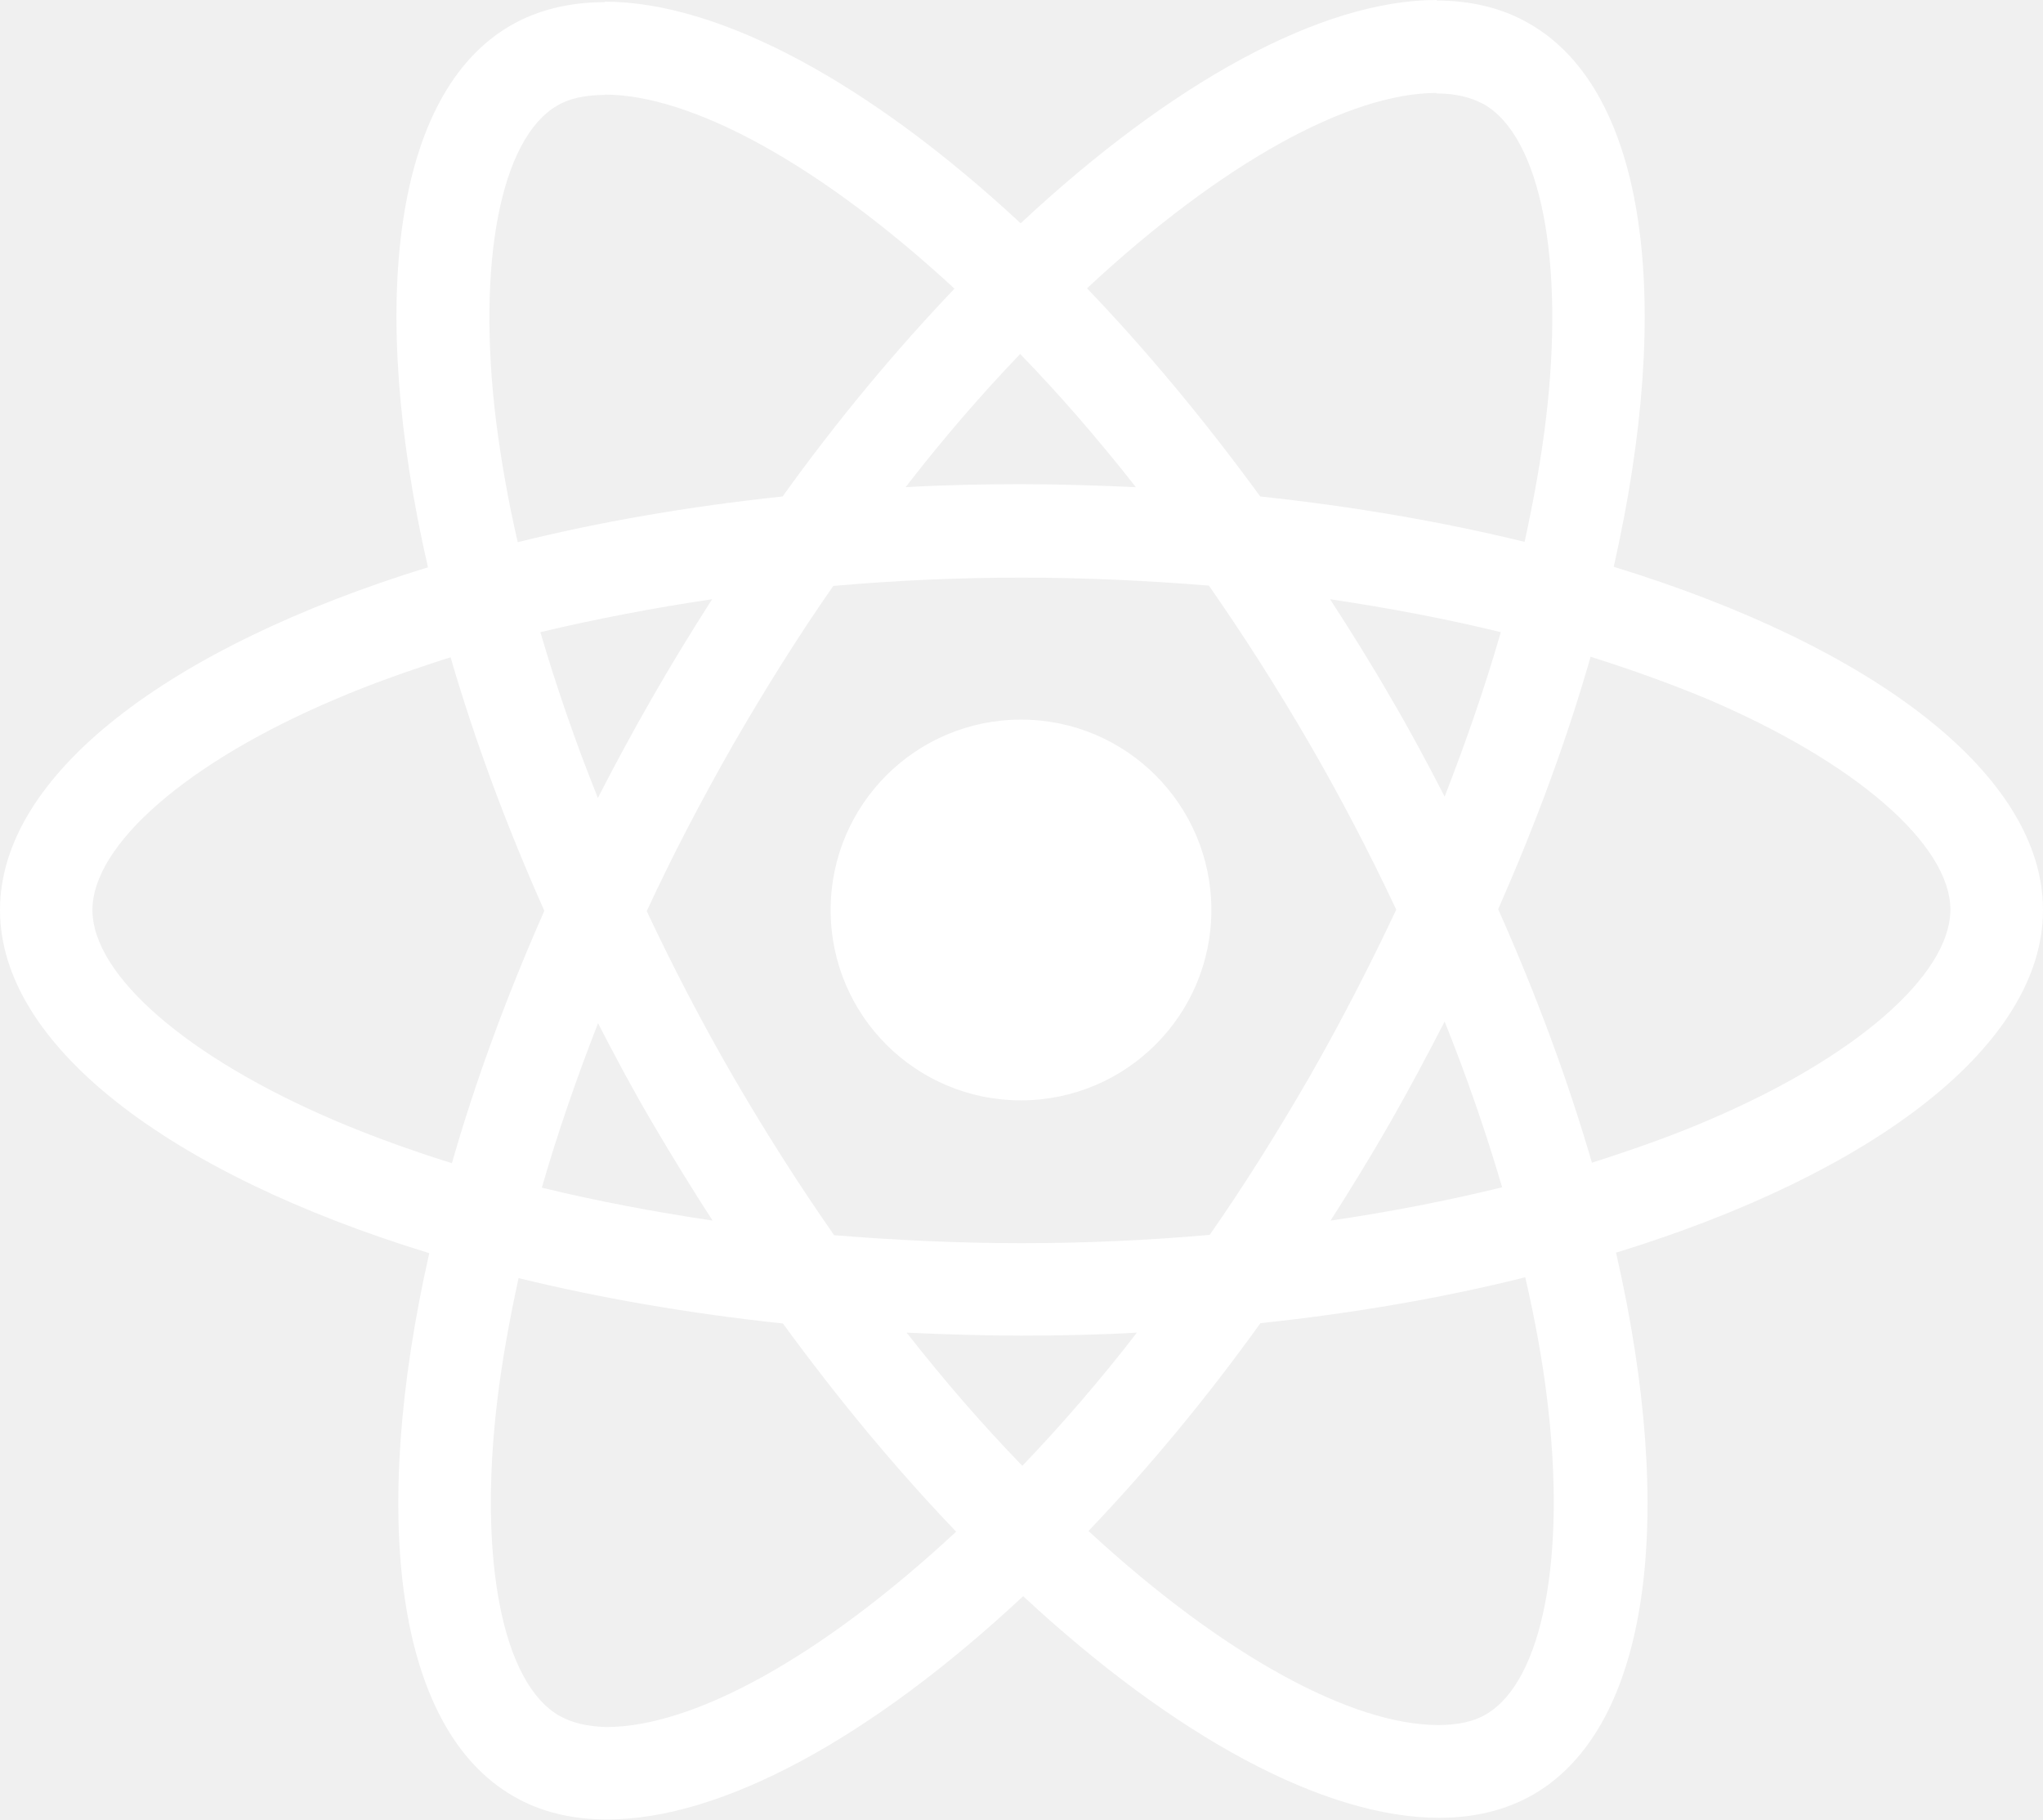
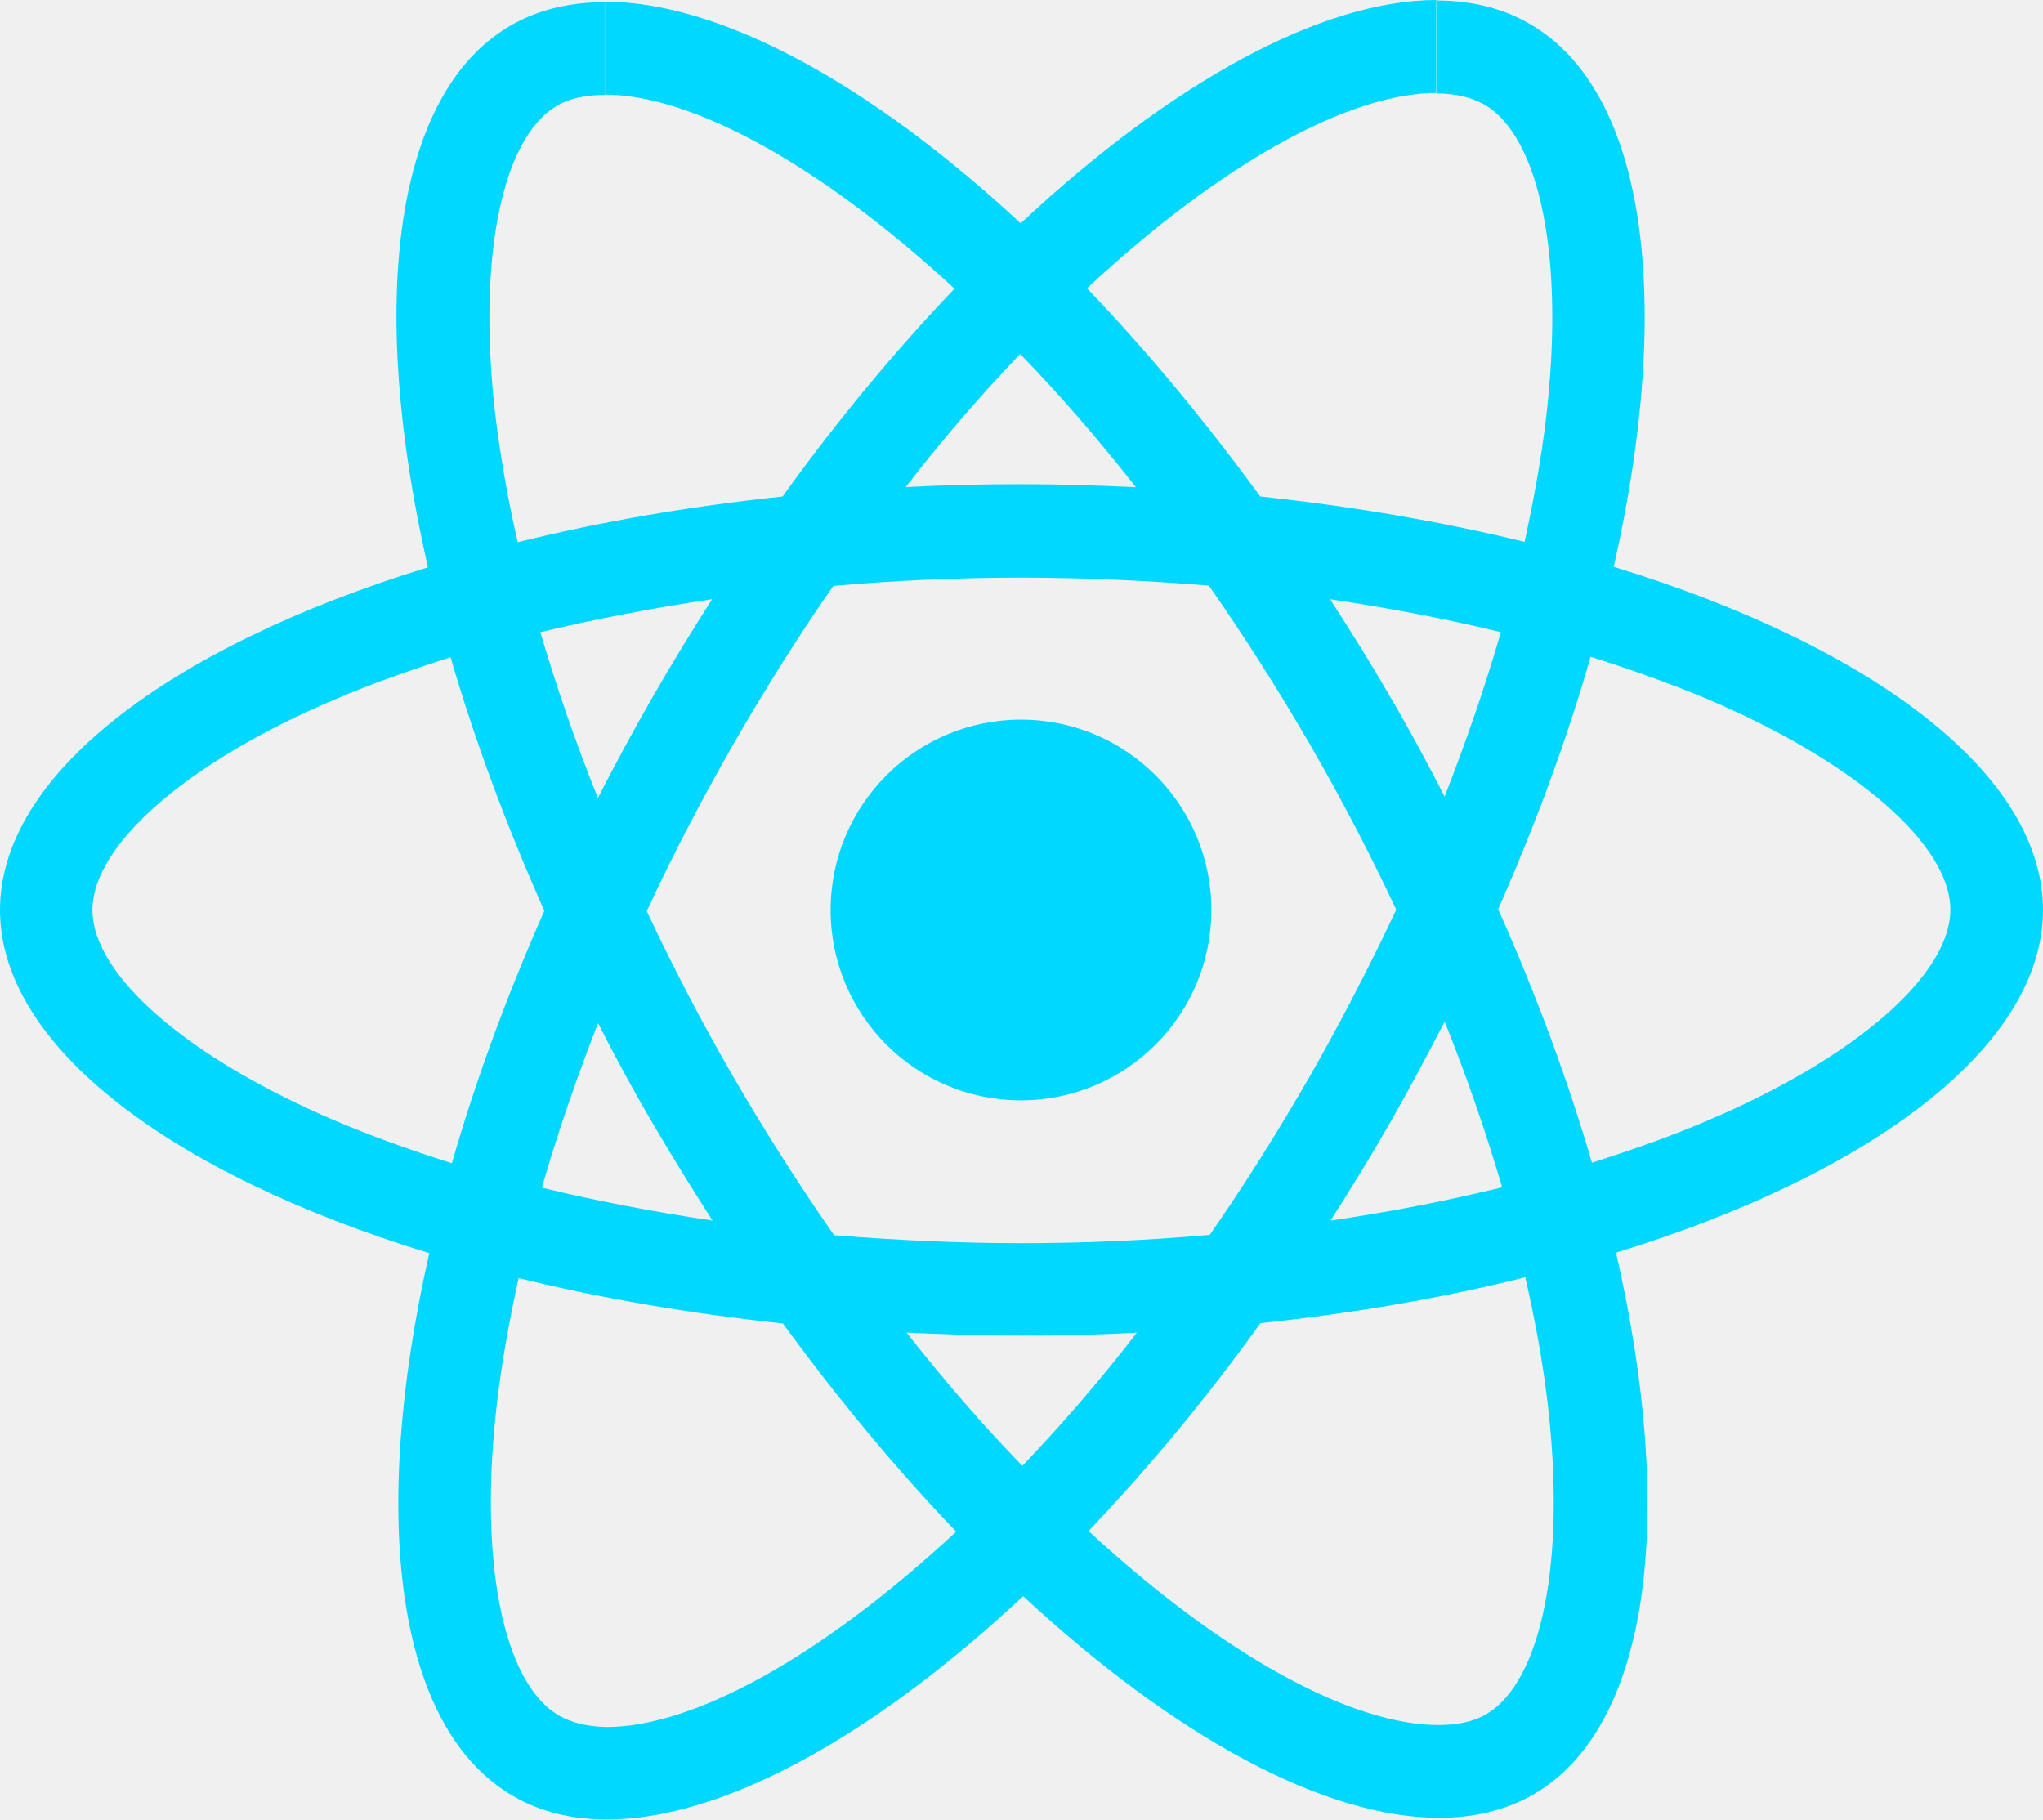
<svg xmlns="http://www.w3.org/2000/svg" version="1.1" id="Layer_1" x="0px" y="0px" viewBox="0 0 122.88 109.43" style="enable-background:new 0 0 122.88 109.43" xml:space="preserve">
-   <style type="text/css">
-             
-             .st0{fill:#FFFFFF;}
-             .st1{fill:url(#SVGID_1_);fill-opacity:0.8;}
-             .st2{fill:#FFFFFF;}
-             .st3{fill:#FFFFFF;}
-             
-         </style>
+   <style type="text/css">.st0{fill-rule:evenodd;clip-rule:evenodd;fill:#00D8FF;}</style>
  <g>
    <path class="st0" d="M122.88,54.73c0-8.14-10.19-15.85-25.82-20.64c3.61-15.93,2-28.6-5.06-32.66c-1.63-0.95-3.53-1.4-5.61-1.4 v5.59c1.15,0,2.08,0.23,2.86,0.65c3.41,1.95,4.88,9.39,3.73,18.96c-0.28,2.35-0.73,4.83-1.28,7.36c-4.91-1.2-10.27-2.13-15.9-2.73 c-3.38-4.63-6.89-8.84-10.42-12.52C73.54,9.74,81.2,5.59,86.41,5.59V0l0,0c-6.89,0-15.9,4.91-25.02,13.43 C52.27,4.96,43.26,0.1,36.37,0.1v5.59c5.18,0,12.87,4.13,21.04,11.67c-3.51,3.68-7.01,7.86-10.34,12.5 c-5.66,0.6-11.02,1.53-15.93,2.75c-0.58-2.5-1-4.93-1.3-7.26c-1.18-9.57,0.28-17.01,3.66-18.99c0.75-0.45,1.73-0.65,2.88-0.65V0.13 l0,0c-2.1,0-4.01,0.45-5.66,1.4c-7.04,4.06-8.62,16.71-4.98,32.59C10.14,38.92,0,46.61,0,54.73c0,8.14,10.19,15.85,25.82,20.64 c-3.61,15.93-2,28.6,5.06,32.66c1.63,0.95,3.53,1.4,5.64,1.4c6.89,0,15.9-4.91,25.02-13.43c9.12,8.47,18.13,13.33,25.02,13.33 c2.1,0,4.01-0.45,5.66-1.4c7.04-4.06,8.62-16.71,4.98-32.59C112.74,70.56,122.88,62.84,122.88,54.73L122.88,54.73z M72.86,54.73 c0-6.32-5.12-11.45-11.45-11.45c-6.32,0-11.45,5.12-11.45,11.45s5.12,11.45,11.45,11.45C67.74,66.17,72.86,61.05,72.86,54.73 L72.86,54.73z M36.34,0.1L36.34,0.1L36.34,0.1L36.34,0.1z M90.27,38.02c-0.93,3.23-2.08,6.56-3.38,9.89c-1.03-2-2.1-4.01-3.28-6.01 c-1.15-2-2.38-3.96-3.61-5.86C83.56,36.57,86.99,37.22,90.27,38.02L90.27,38.02z M78.8,64.7c-1.95,3.38-3.96,6.59-6.04,9.57 c-3.73,0.33-7.51,0.5-11.32,0.5c-3.78,0-7.56-0.18-11.27-0.48c-2.08-2.98-4.11-6.16-6.06-9.52c-1.9-3.28-3.63-6.61-5.21-9.97 c1.55-3.36,3.31-6.71,5.18-9.99c1.95-3.38,3.96-6.59,6.04-9.57c3.73-0.33,7.51-0.5,11.32-0.5c3.78,0,7.56,0.18,11.27,0.48 c2.08,2.98,4.11,6.16,6.06,9.52c1.9,3.28,3.63,6.61,5.21,9.97C82.4,58.06,80.68,61.41,78.8,64.7L78.8,64.7z M86.89,61.44 c1.35,3.36,2.5,6.71,3.46,9.97c-3.28,0.8-6.74,1.48-10.32,2c1.23-1.93,2.45-3.91,3.61-5.94C84.78,65.47,85.86,63.44,86.89,61.44 L86.89,61.44z M61.49,88.16c-2.33-2.4-4.66-5.08-6.96-8.01c2.25,0.1,4.56,0.18,6.89,0.18c2.35,0,4.68-0.05,6.96-0.18 C66.12,83.08,63.79,85.76,61.49,88.16L61.49,88.16z M42.86,73.41c-3.56-0.53-6.99-1.18-10.27-1.98c0.93-3.23,2.08-6.56,3.38-9.89 c1.03,2,2.1,4.01,3.28,6.01C40.43,69.56,41.63,71.51,42.86,73.41L42.86,73.41z M61.36,21.29c2.33,2.4,4.66,5.08,6.96,8.01 c-2.25-0.1-4.56-0.18-6.89-0.18c-2.35,0-4.68,0.05-6.96,0.18C56.73,26.37,59.06,23.69,61.36,21.29L61.36,21.29z M42.83,36.04 c-1.23,1.93-2.45,3.91-3.61,5.94c-1.15,2-2.23,4.01-3.26,6.01c-1.35-3.36-2.5-6.71-3.46-9.97C35.79,37.24,39.25,36.57,42.83,36.04 L42.83,36.04z M20.16,67.4c-8.87-3.78-14.6-8.74-14.6-12.67c0-3.93,5.74-8.92,14.6-12.67c2.15-0.93,4.51-1.75,6.94-2.53 c1.43,4.91,3.31,10.02,5.64,15.25c-2.3,5.21-4.16,10.29-5.56,15.18C24.7,69.18,22.34,68.33,20.16,67.4L20.16,67.4z M33.64,103.19 c-3.41-1.95-4.88-9.39-3.73-18.96c0.28-2.35,0.73-4.83,1.28-7.36c4.91,1.2,10.27,2.13,15.9,2.73c3.38,4.63,6.89,8.84,10.42,12.52 c-8.17,7.59-15.83,11.75-21.04,11.75C35.34,103.84,34.39,103.62,33.64,103.19L33.64,103.19z M93.05,84.11 c1.18,9.57-0.28,17.01-3.66,18.99c-0.75,0.45-1.73,0.65-2.88,0.65c-5.18,0-12.87-4.13-21.04-11.67c3.51-3.68,7.01-7.86,10.34-12.5 c5.66-0.6,11.02-1.53,15.93-2.76C92.32,79.35,92.77,81.78,93.05,84.11L93.05,84.11z M102.69,67.4c-2.15,0.93-4.51,1.75-6.94,2.53 c-1.43-4.91-3.31-10.02-5.64-15.25c2.3-5.21,4.16-10.29,5.56-15.18c2.48,0.78,4.83,1.63,7.04,2.55c8.87,3.78,14.6,8.74,14.6,12.67 C117.29,58.66,111.56,63.64,102.69,67.4L102.69,67.4z" />
  </g>
</svg>
